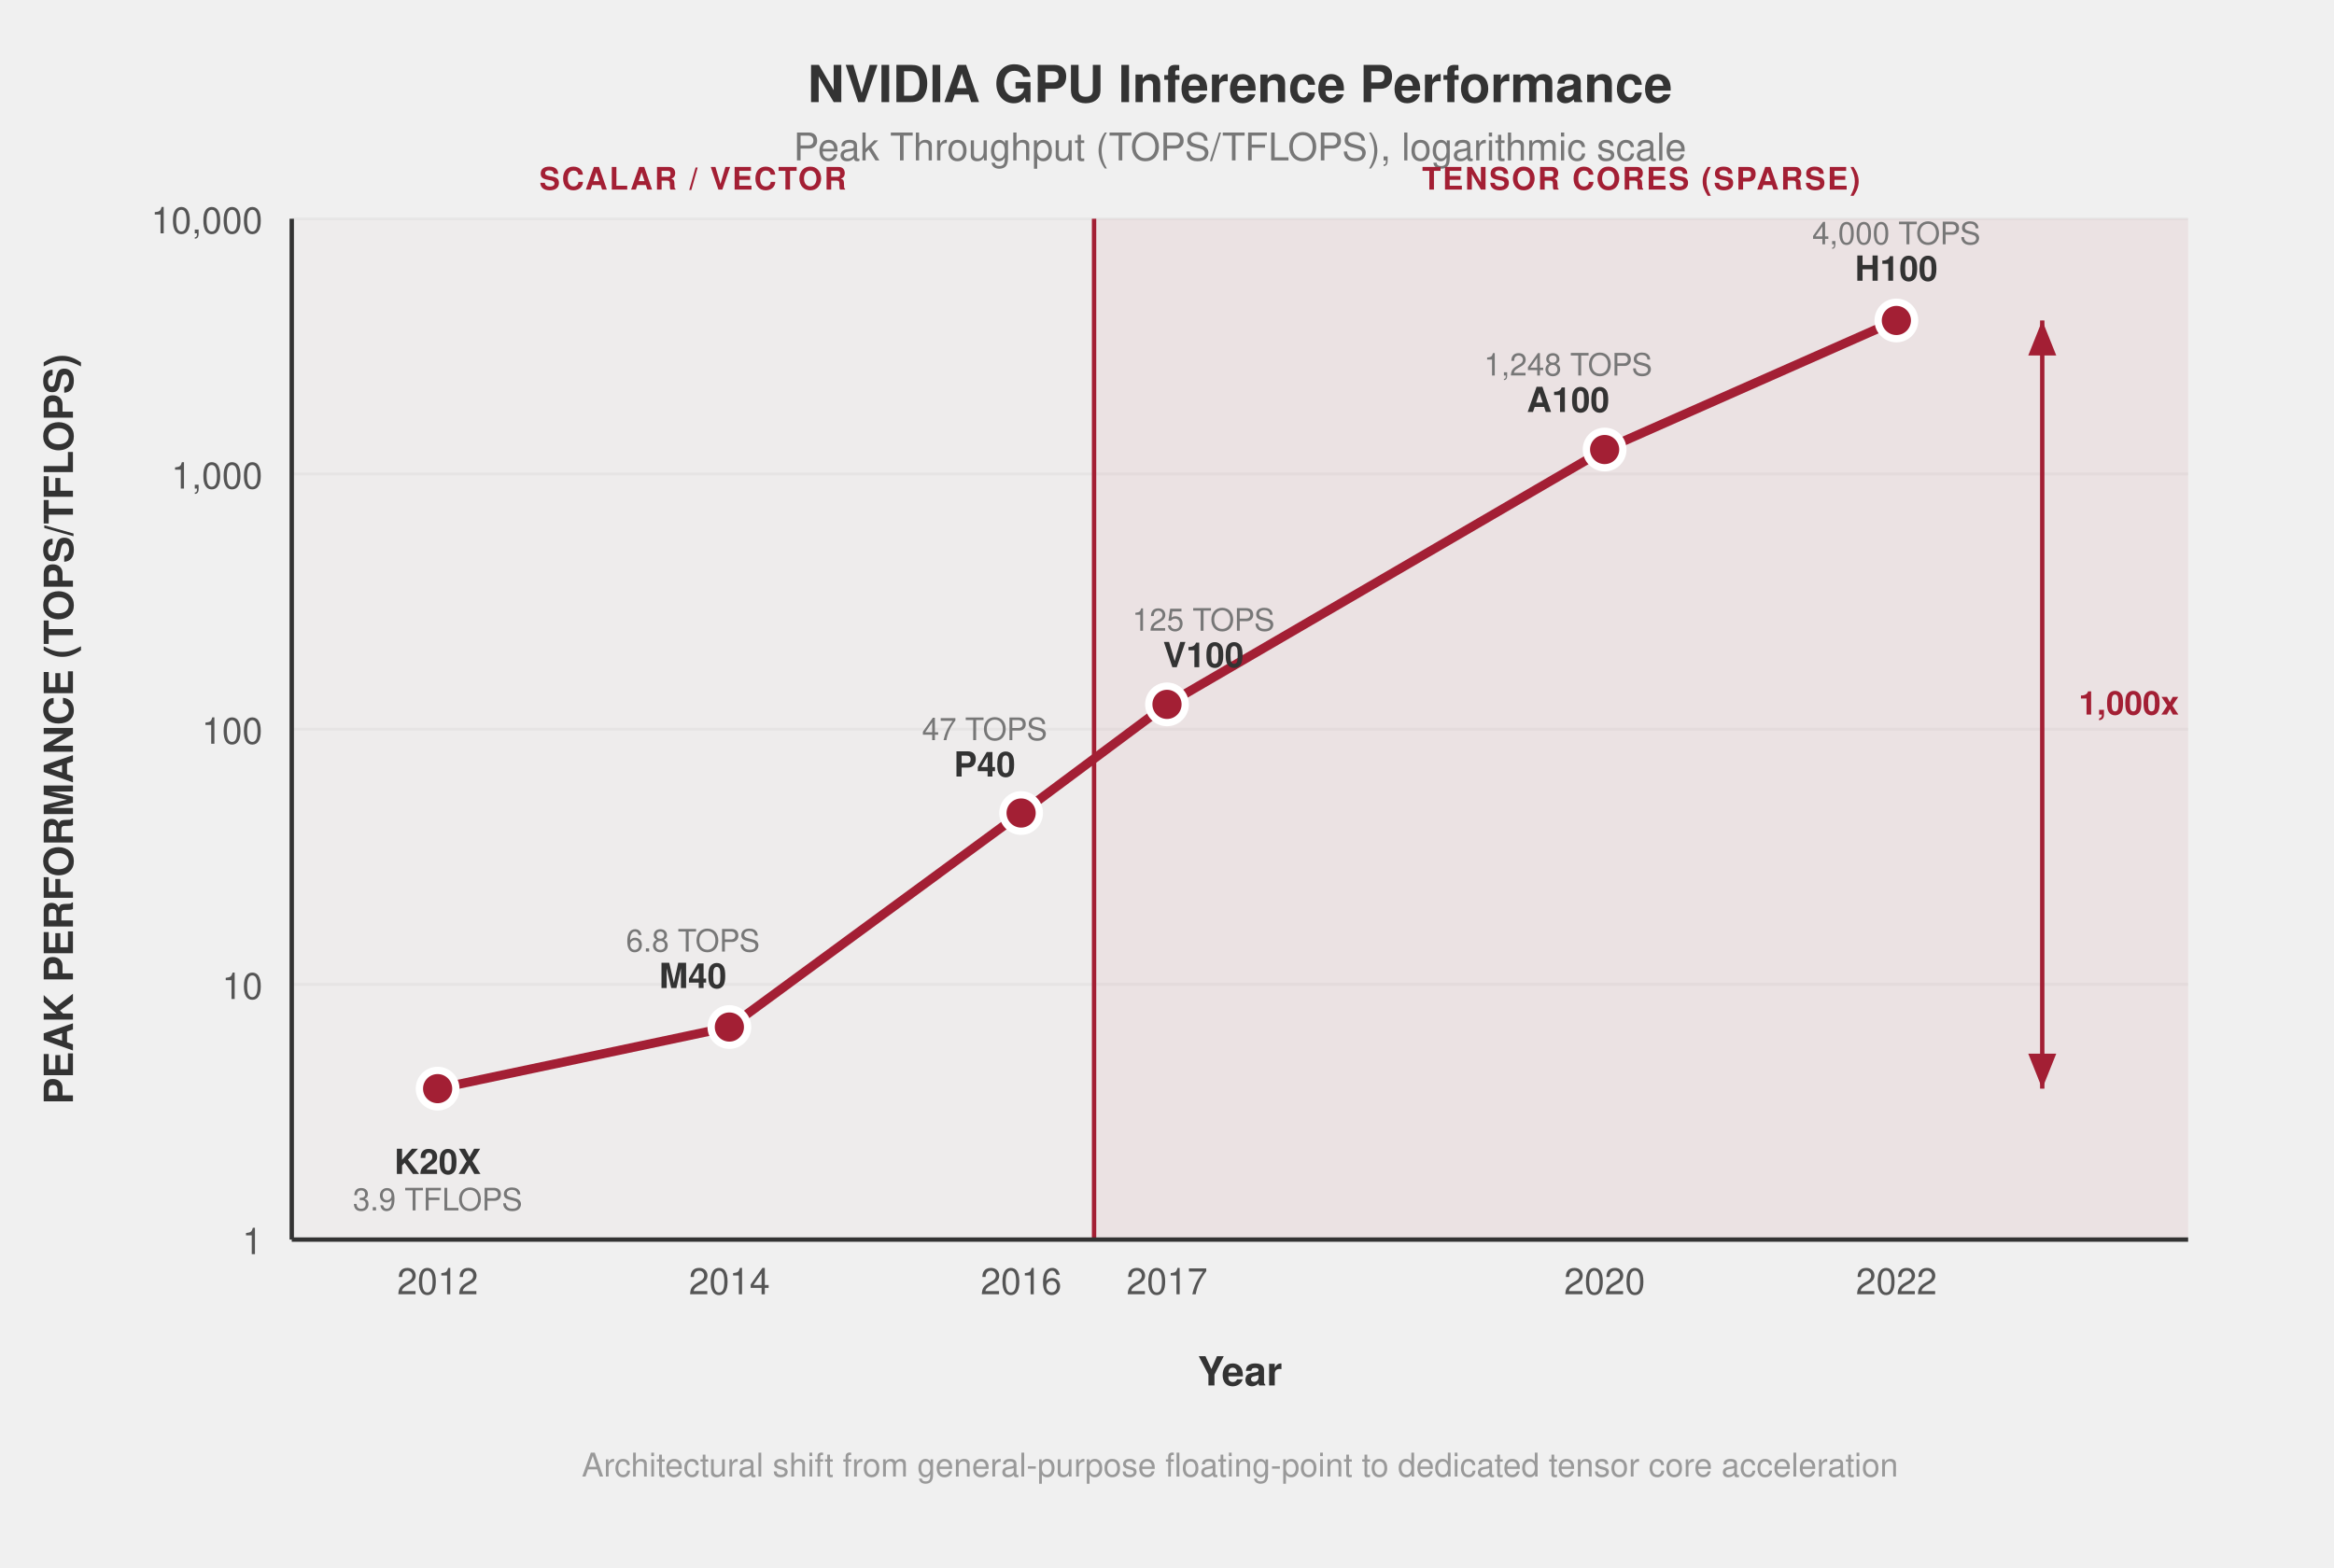
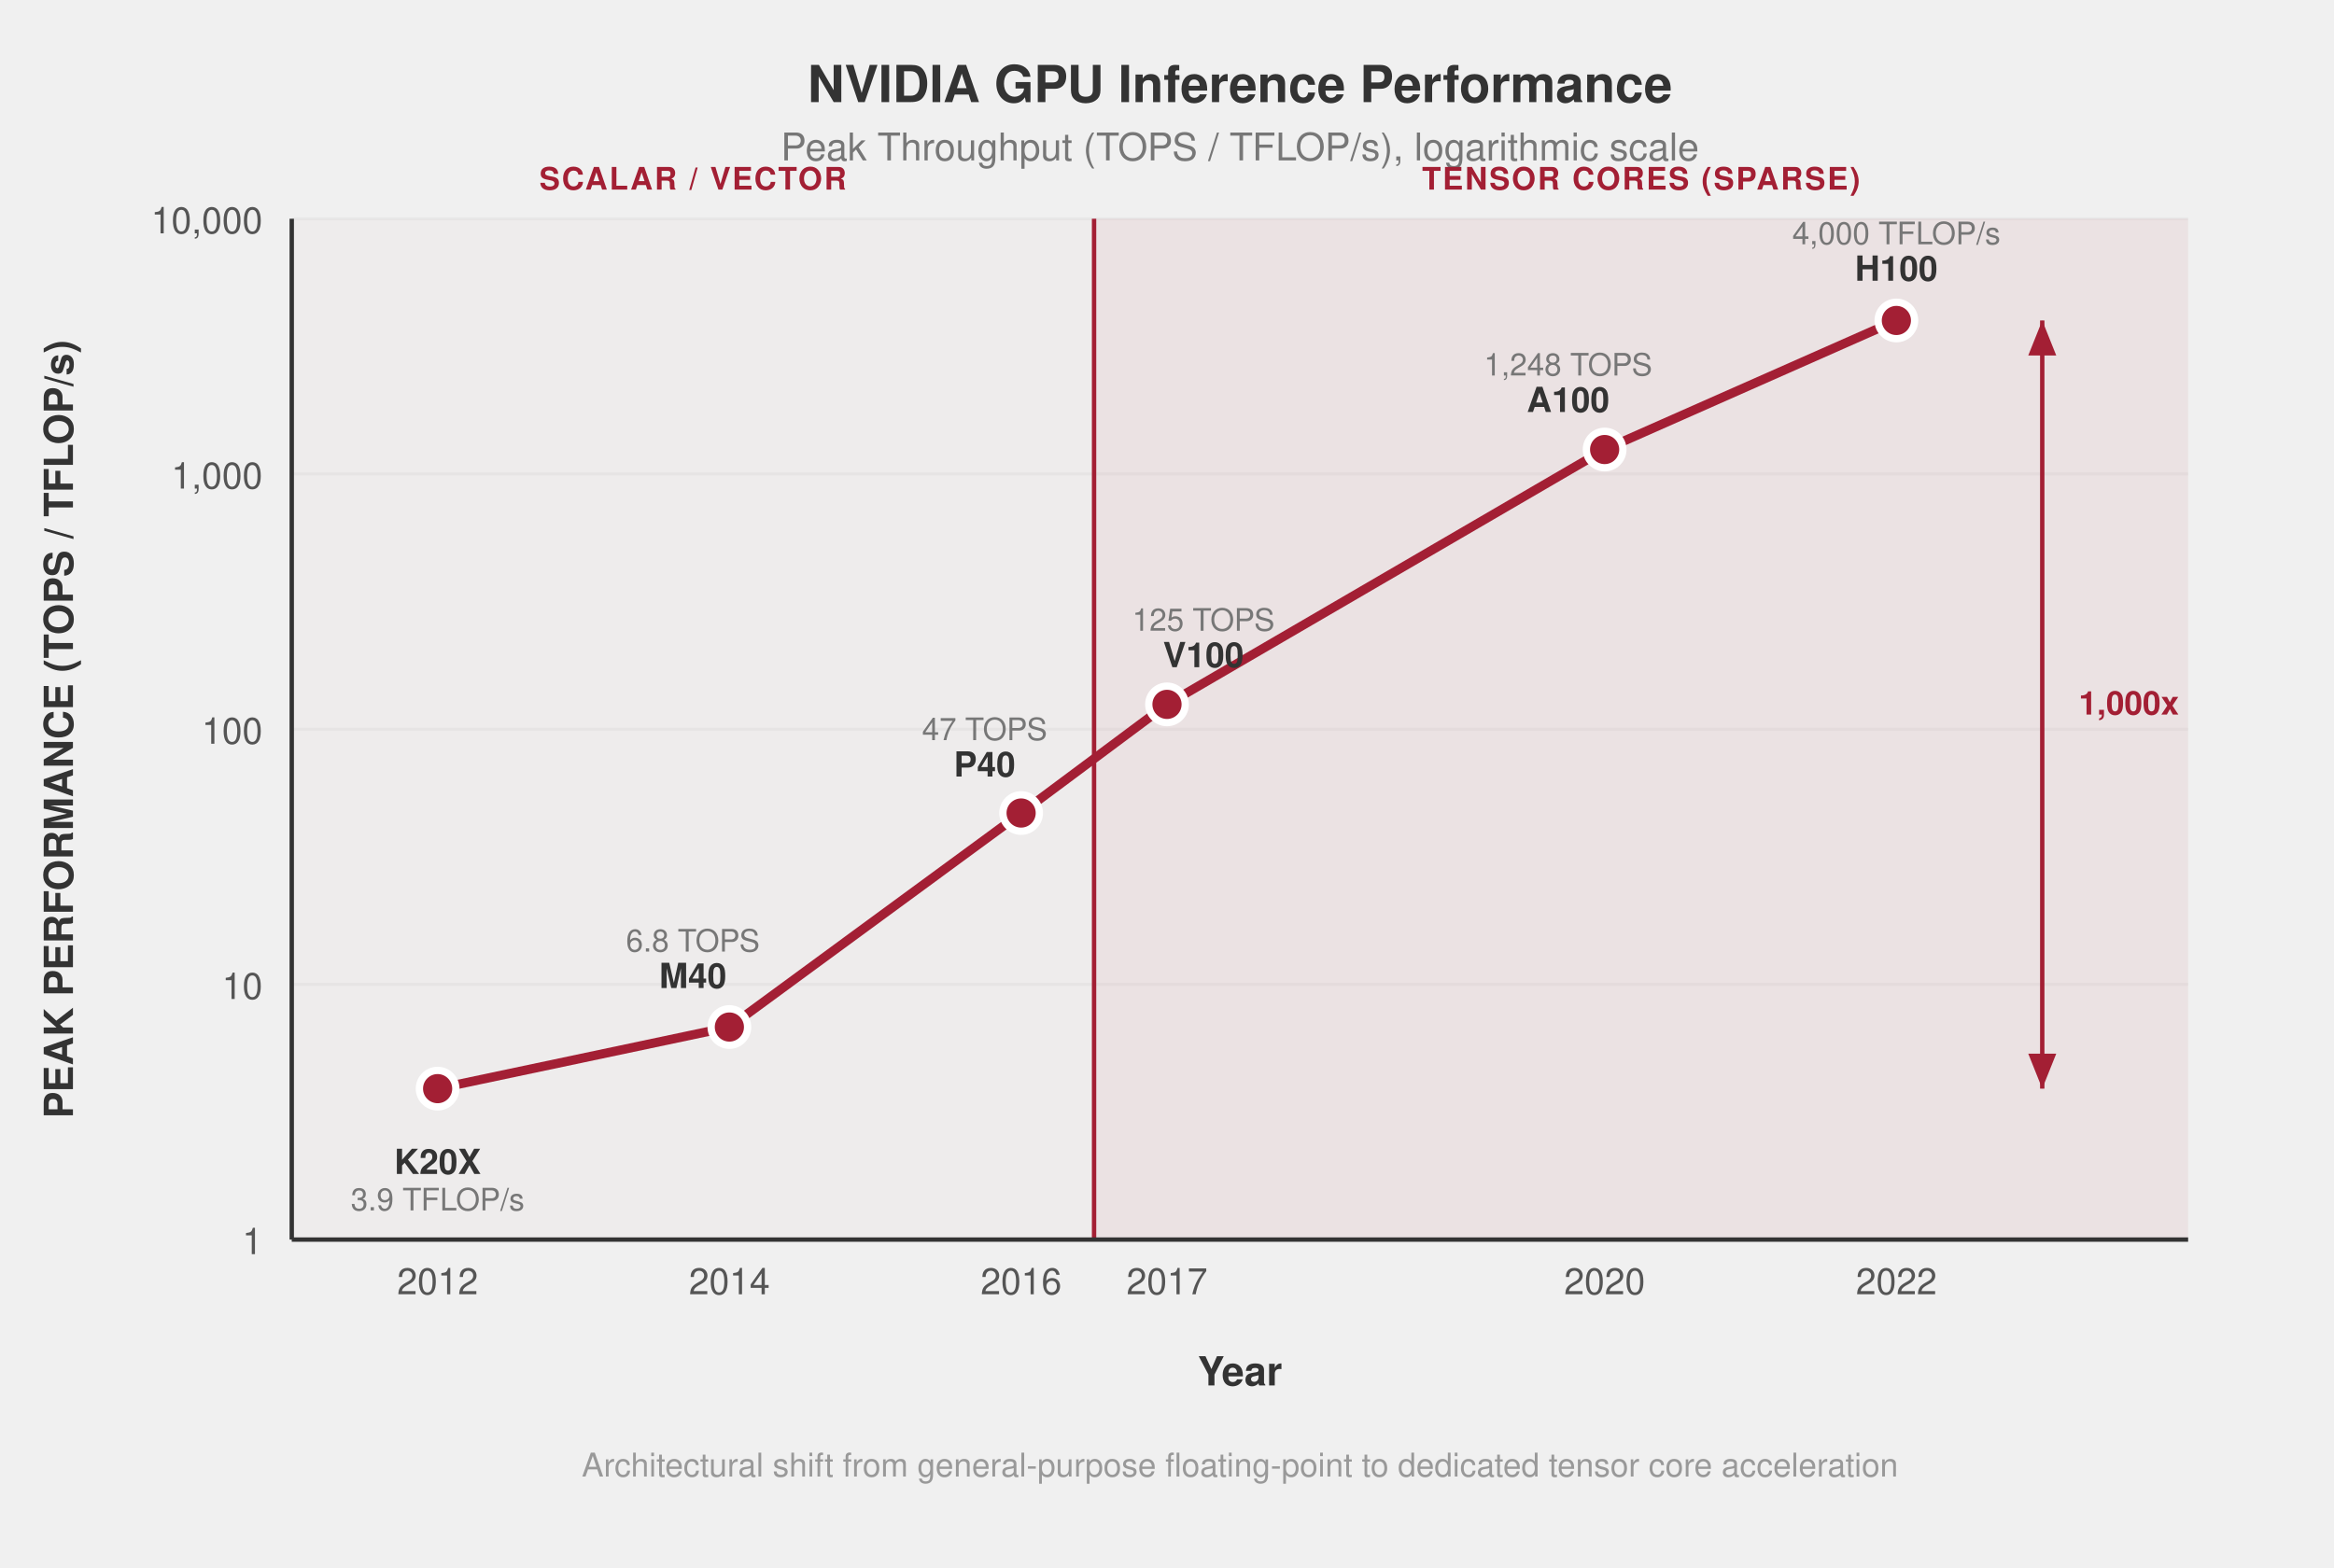
<svg xmlns="http://www.w3.org/2000/svg" viewBox="0 0 640 430" font-family="Helvetica Neue, Helvetica, Arial, sans-serif">
  <defs>
    <style>
      .axis       { stroke: #333; stroke-width: 1.2; fill: none; }
      .grid       { stroke: #e8e8e8; stroke-width: 0.8; }
      .tick-label { font-size: 10px; fill: #555; text-anchor: middle; }
      .y-label    { font-size: 10px; fill: #555; text-anchor: end; }
      .axis-title { font-size: 11px; fill: #333; font-weight: 600; }
      .data-line  { fill: none; stroke: #a31f34; stroke-width: 2.5; stroke-linejoin: round; }
      .data-dot   { fill: #a31f34; stroke: white; stroke-width: 2; }
      .gpu-label  { font-size: 9.5px; fill: #333; font-weight: 600; text-anchor: middle; }
      .gpu-value  { font-size: 8.5px; fill: #777; text-anchor: middle; }
      .title      { font-size: 14px; font-weight: 700; fill: #333; text-anchor: middle; }
      .subtitle   { font-size: 10.5px; fill: #777; text-anchor: middle; }
      .annotation { font-size: 9px; fill: #a31f34; }
      .era-bg     { fill: rgba(163,31,52,0.04); }
      .era-label  { font-size: 8.5px; fill: #a31f34; text-anchor: middle; font-weight: 600; letter-spacing: 0.5px; }
    </style>
    <marker id="arrow" viewBox="0 0 10 10" refX="10" refY="5" markerWidth="8" markerHeight="8" orient="auto-start-reverse">
      <path d="M 0 1 L 10 5 L 0 9 z" fill="#a31f34" />
    </marker>
  </defs>
  <text x="340" y="28" class="title">NVIDIA GPU Inference Performance</text>
-   <text x="340" y="44" class="subtitle">Peak Throughput (TOPS/TFLOPS), logarithmic scale</text>
+   <text x="340" y="44" class="subtitle">Peak Throughput (TOPS / TFLOP/s), logarithmic scale</text>
  <line x1="80" y1="340" x2="600" y2="340" class="grid" />
  <line x1="80" y1="270" x2="600" y2="270" class="grid" />
  <line x1="80" y1="200" x2="600" y2="200" class="grid" />
  <line x1="80" y1="130" x2="600" y2="130" class="grid" />
  <line x1="80" y1="60" x2="600" y2="60" class="grid" />
  <text x="72" y="344" class="y-label">1</text>
  <text x="72" y="274" class="y-label">10</text>
  <text x="72" y="204" class="y-label">100</text>
  <text x="72" y="134" class="y-label">1,000</text>
  <text x="72" y="64" class="y-label">10,000</text>
-   <text x="20" y="200" class="axis-title" text-anchor="middle" transform="rotate(-90,20,200)">PEAK PERFORMANCE (TOPS/TFLOPS)</text>
+   <text x="20" y="200" class="axis-title" text-anchor="middle" transform="rotate(-90,20,200)">PEAK PERFORMANCE (TOPS / TFLOP/s)</text>
  <rect x="80" y="60" width="220" height="280" class="era-bg" opacity="0.5" />
  <text x="190" y="52" class="era-label">SCALAR / VECTOR</text>
  <rect x="300" y="60" width="300" height="280" fill="rgba(163,31,52,0.07)" />
  <text x="450" y="52" class="era-label">TENSOR CORES (SPARSE)</text>
  <line x1="300" y1="60" x2="300" y2="340" stroke="#a31f34" stroke-width="1.2" />
  <line x1="80" y1="340" x2="600" y2="340" class="axis" />
  <line x1="80" y1="60" x2="80" y2="340" class="axis" />
  <polyline points="120,298.6 200,281.7 280,223.0 320,193.2 440,123.3 520,87.9" class="data-line" />
  <circle cx="120" cy="298.6" r="5" class="data-dot" />
  <text x="120" y="322" class="gpu-label">K20X</text>
-   <text x="120" y="332" class="gpu-value">3.9 TFLOPS</text>
+   <text x="120" y="332" class="gpu-value">3.9 TFLOP/s</text>
  <text x="120" y="355" class="tick-label">2012</text>
  <circle cx="200" cy="281.7" r="5" class="data-dot" />
  <text x="190" y="271" class="gpu-label" text-anchor="end">M40</text>
  <text x="190" y="261" class="gpu-value" text-anchor="end">6.8 TOPS</text>
  <text x="200" y="355" class="tick-label">2014</text>
  <circle cx="280" cy="223.0" r="5" class="data-dot" />
  <text x="270" y="213" class="gpu-label" text-anchor="end">P40</text>
  <text x="270" y="203" class="gpu-value" text-anchor="end">47 TOPS</text>
  <text x="280" y="355" class="tick-label">2016</text>
  <circle cx="320" cy="193.2" r="5" class="data-dot" />
  <text x="330" y="183" class="gpu-label" text-anchor="start">V100</text>
  <text x="330" y="173" class="gpu-value" text-anchor="start">125 TOPS</text>
  <text x="320" y="355" class="tick-label">2017</text>
  <circle cx="440" cy="123.3" r="5" class="data-dot" />
  <text x="430" y="113" class="gpu-label" text-anchor="end">A100</text>
  <text x="430" y="103" class="gpu-value" text-anchor="end">1,248 TOPS</text>
  <text x="440" y="355" class="tick-label">2020</text>
  <circle cx="520" cy="87.9" r="5" class="data-dot" />
  <text x="520" y="77" class="gpu-label">H100</text>
-   <text x="520" y="67" class="gpu-value">4,000 TOPS</text>
+   <text x="520" y="67" class="gpu-value">4,000 TFLOP/s</text>
  <text x="520" y="355" class="tick-label">2022</text>
  <line x1="560" y1="298.6" x2="560" y2="87.9" stroke="#a31f34" stroke-width="1.2" marker-start="url(#arrow)" marker-end="url(#arrow)" />
  <text x="570" y="196" class="annotation" text-anchor="start" font-weight="700" font-size="13">1,000x</text>
  <text x="340" y="380" class="axis-title" text-anchor="middle">Year</text>
  <text x="340" y="405" font-size="9" fill="#999" text-anchor="middle">Architectural shift from general-purpose floating-point to dedicated tensor core acceleration</text>
</svg>
